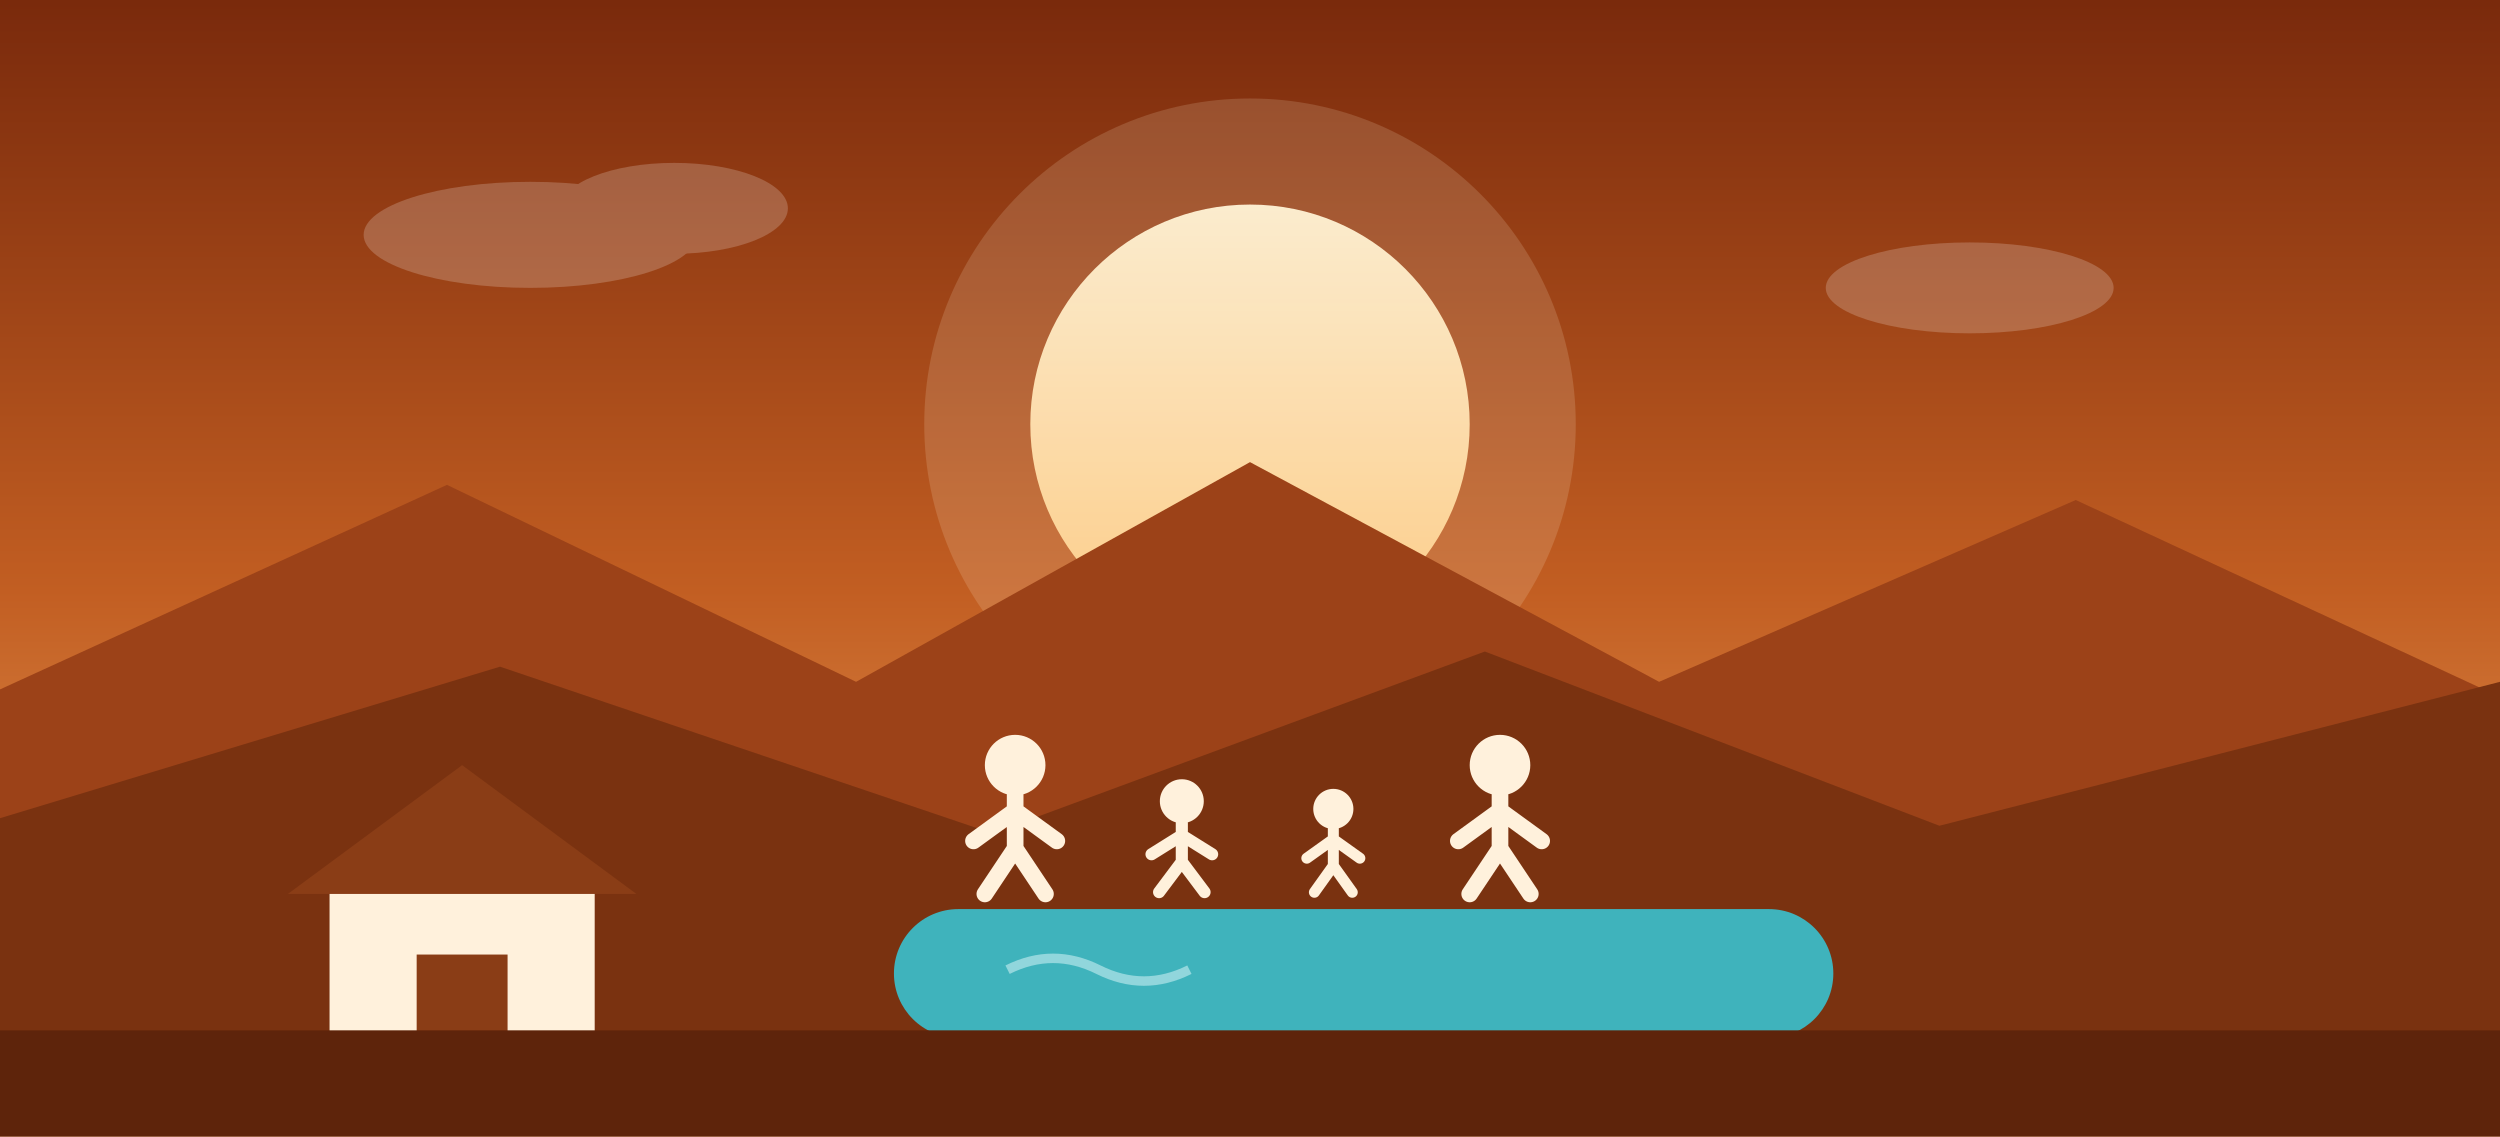
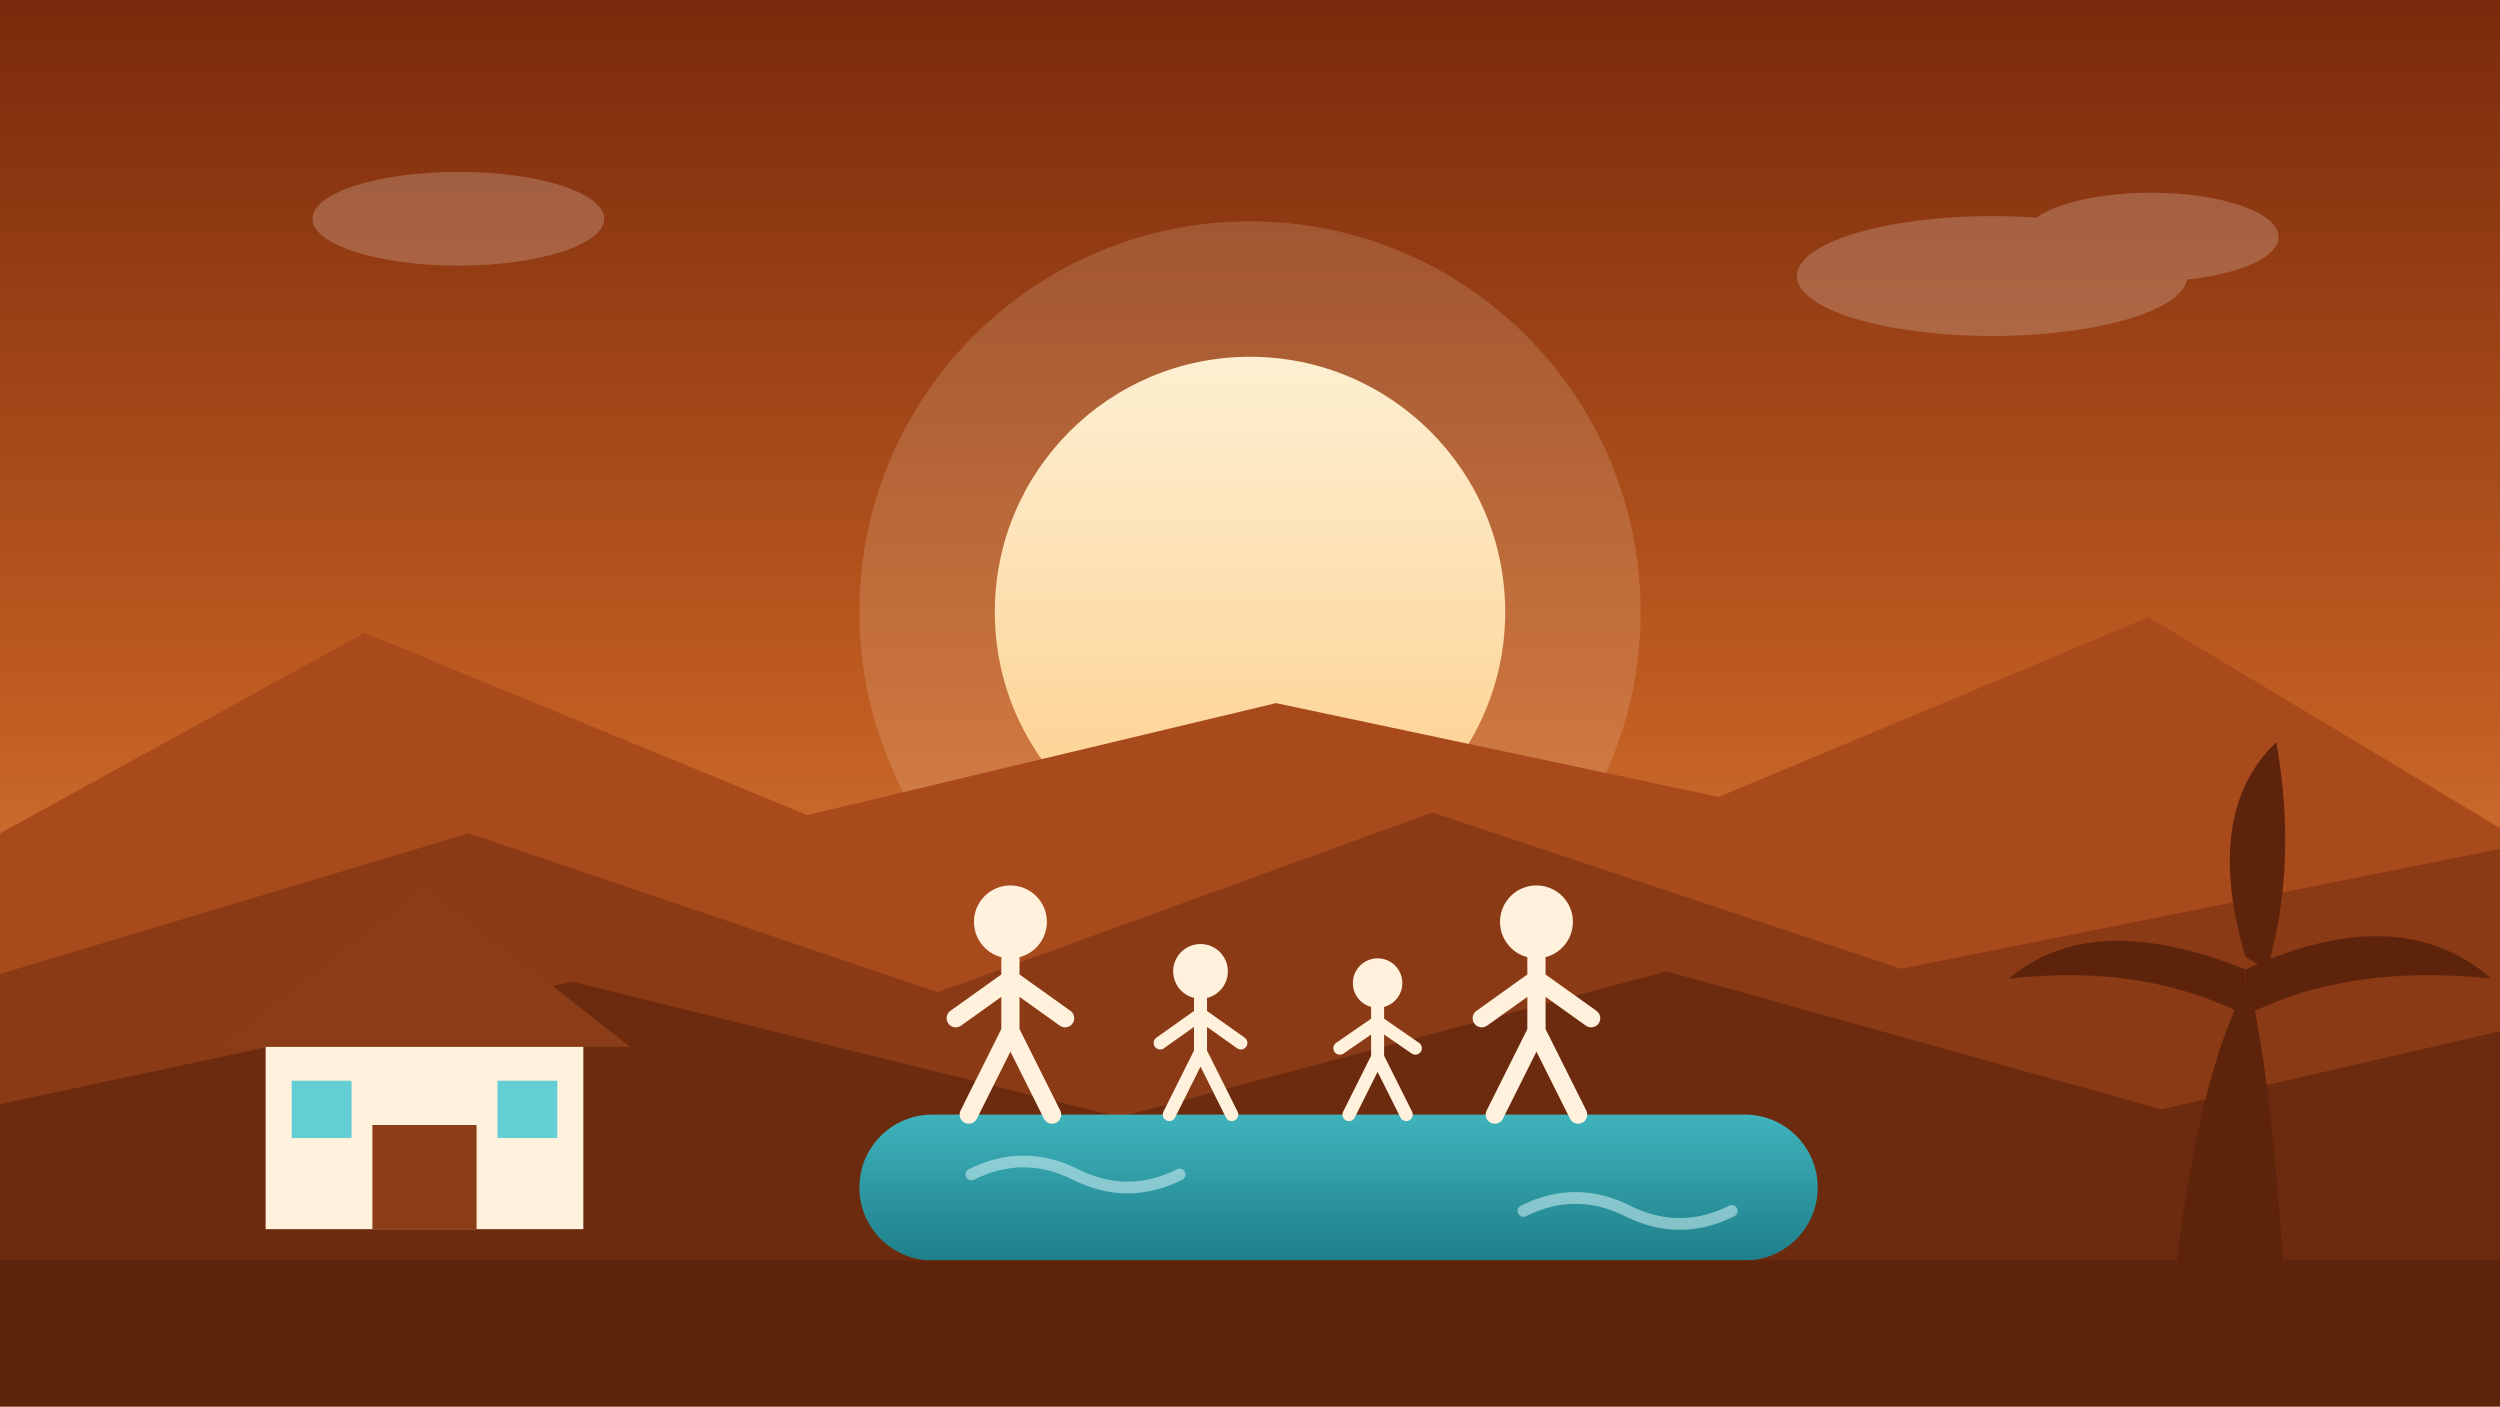
- <svg xmlns="http://www.w3.org/2000/svg" viewBox="0 0 660 300" width="660" height="300" role="img" aria-label="Shalom Family Camp poster">
+ <svg xmlns="http://www.w3.org/2000/svg" viewBox="0 0 1920 1080" width="1920" height="1080" preserveAspectRatio="xMidYMid slice" role="img" aria-label="Shalom Family Camp poster">
  <defs>
    <linearGradient id="skyf" x1="0" y1="0" x2="0" y2="1">
      <stop offset="0%" stop-color="#7A2A0C" />
      <stop offset="52%" stop-color="#C25E22" />
      <stop offset="100%" stop-color="#F2AE68" />
    </linearGradient>
    <linearGradient id="sunf" x1="0" y1="0" x2="0" y2="1">
      <stop offset="0%" stop-color="#FFF3D6" />
      <stop offset="100%" stop-color="#FFD08A" />
    </linearGradient>
-     <clipPath id="clipf">
-       <rect width="660" height="300" rx="0" />
-     </clipPath>
+     <linearGradient id="watf" x1="0" y1="0" x2="0" y2="1">
+       <stop offset="0%" stop-color="#3FB3BC" />
+       <stop offset="100%" stop-color="#1E7F8A" />
+     </linearGradient>
  </defs>
-   <g clip-path="url(#clipf)">
-     <rect width="660" height="300" fill="url(#skyf)" />
-     <circle cx="330" cy="112" r="86" fill="#FFF3D6" opacity=".16" />
-     <circle cx="330" cy="112" r="58" fill="url(#sunf)" opacity=".95" />
-     <g fill="#FFFFFF" opacity=".2">
-       <ellipse cx="140" cy="62" rx="44" ry="14" />
-       <ellipse cx="178" cy="55" rx="30" ry="12" />
-       <ellipse cx="520" cy="76" rx="38" ry="12" />
-     </g>
-     <path d="M0 182 L118 128 L226 180 L330 122 L438 180 L548 132 L660 184 L660 300 L0 300 Z" fill="#9C4218" />
-     <path d="M0 216 L132 176 L262 220 L392 172 L512 218 L660 180 L660 300 L0 300 Z" fill="#7A3210" />
-     <g transform="translate(268,202.0)">
-       <circle cx="0" cy="0" r="8.0" fill="#FFF1DC" />
-       <path d="M0 8.0 L0 22 M0 12 L-11 20 M0 12 L11 20 M0 22 L-8 34 M0 22 L8 34" stroke="#FFF1DC" stroke-width="4.4" stroke-linecap="round" fill="none" />
-     </g>
-     <g transform="translate(312,211.52)">
-       <circle cx="0" cy="0" r="5.8" fill="#FFF1DC" />
-       <path d="M0 5.8 L0 16 M0 9 L-8 14 M0 9 L8 14 M0 16 L-6 24 M0 16 L6 24" stroke="#FFF1DC" stroke-width="3.2" stroke-linecap="round" fill="none" />
-     </g>
-     <g transform="translate(352,213.56)">
-       <circle cx="0" cy="0" r="5.3" fill="#FFF1DC" />
-       <path d="M0 5.3 L0 15 M0 8 L-7 13 M0 8 L7 13 M0 15 L-5 22 M0 15 L5 22" stroke="#FFF1DC" stroke-width="2.9" stroke-linecap="round" fill="none" />
-     </g>
-     <g transform="translate(396,202.0)">
-       <circle cx="0" cy="0" r="8.0" fill="#FFF1DC" />
-       <path d="M0 8.0 L0 22 M0 12 L-11 20 M0 12 L11 20 M0 22 L-8 34 M0 22 L8 34" stroke="#FFF1DC" stroke-width="4.4" stroke-linecap="round" fill="none" />
-     </g>
-     <g transform="translate(122,214)">
-       <path d="M-46 22 L0 -12 L46 22 Z" fill="#8A3D16" />
-       <rect x="-35" y="22" width="70" height="38" fill="#FFF1DC" />
-       <rect x="-12" y="38" width="24" height="22" fill="#8A3D16" />
-     </g>
-     <rect x="236" y="240" width="248" height="34" rx="17" fill="#3FB3BC" />
-     <g stroke="#E4FAFB" stroke-width="2.5" opacity=".5" fill="none">
-       <path d="M266 256 q12 -6 24 0 t24 0" />
-     </g>
-     <rect y="272" width="660" height="28" fill="#5E240B" />
+   <rect width="1920" height="1080" fill="url(#skyf)" />
+   <g fill="#FFFFFF" opacity=".2">
+     <ellipse cx="1530" cy="212" rx="150" ry="46" />
+     <ellipse cx="1652" cy="182" rx="98" ry="34" />
+     <ellipse cx="352" cy="168" rx="112" ry="36" />
  </g>
+   <circle cx="960" cy="470" r="300" fill="#FFF3D6" opacity=".16" />
+   <circle cx="960" cy="470" r="196" fill="url(#sunf)" opacity=".97" />
+   <path d="M0 640 L280 486 L620 626 L980 540 L1320 612 L1650 474 L1920 636 L1920 1080 L0 1080 Z" fill="#A94A1C" />
+   <path d="M0 748 L360 640 L720 762 L1100 624 L1460 744 L1920 652 L1920 1080 L0 1080 Z" fill="#8A3A14" />
+   <path d="M0 848 L440 754 L860 858 L1280 746 L1660 852 L1920 792 L1920 1080 L0 1080 Z" fill="#6C2B0F" />
+   <g transform="translate(326,726)">
+     <path d="M-158 78 L0 -46 L158 78 Z" fill="#8A3D16" />
+     <rect x="-122" y="78" width="244" height="140" fill="#FFF1DC" />
+     <rect x="-40" y="138" width="80" height="80" fill="#8A3D16" />
+     <rect x="-102" y="104" width="46" height="44" fill="#63CFD4" />
+     <rect x="56" y="104" width="46" height="44" fill="#63CFD4" />
+   </g>
+   <g transform="translate(1668,846) scale(1.18)">
+     <path d="M0 130 q16 -148 50 -208 q16 68 24 208 Z" fill="#5E240B" />
+     <path d="M48 -86 q-100 -40 -154 6 q88 -10 154 24 Z" fill="#5E240B" />
+     <path d="M48 -86 q100 -46 160 6 q-94 -10 -160 24 Z" fill="#5E240B" />
+     <path d="M48 -94 q-28 -94 20 -140 q14 80 -6 148 Z" fill="#5E240B" />
+   </g>
+   <rect x="660" y="856" width="736" height="112" rx="56" fill="url(#watf)" />
+   <g stroke="#E4FAFB" stroke-width="9" opacity=".5" fill="none" stroke-linecap="round">
+     <path d="M746 902 q40 -20 80 0 t80 0" />
+     <path d="M1170 930 q40 -20 80 0 t80 0" />
+   </g>
+   <g transform="translate(776,708)">
+     <circle cx="0" cy="0" r="28" fill="#FFF1DC" />
+     <path d="M0 28 L0 84 M0 44 L-42 74 M0 44 L42 74 M0 84 L-32 148 M0 84 L32 148" stroke="#FFF1DC" stroke-width="14" stroke-linecap="round" fill="none" />
+   </g>
+   <g transform="translate(922,746)">
+     <circle cx="0" cy="0" r="21" fill="#FFF1DC" />
+     <path d="M0 21 L0 62 M0 33 L-31 55 M0 33 L31 55 M0 62 L-24 110 M0 62 L24 110" stroke="#FFF1DC" stroke-width="10" stroke-linecap="round" fill="none" />
+   </g>
+   <g transform="translate(1058,755)">
+     <circle cx="0" cy="0" r="19" fill="#FFF1DC" />
+     <path d="M0 19 L0 57 M0 30 L-29 50 M0 30 L29 50 M0 57 L-22 101 M0 57 L22 101" stroke="#FFF1DC" stroke-width="10" stroke-linecap="round" fill="none" />
+   </g>
+   <g transform="translate(1180,708)">
+     <circle cx="0" cy="0" r="28" fill="#FFF1DC" />
+     <path d="M0 28 L0 84 M0 44 L-42 74 M0 44 L42 74 M0 84 L-32 148 M0 84 L32 148" stroke="#FFF1DC" stroke-width="14" stroke-linecap="round" fill="none" />
+   </g>
+   <rect y="968" width="1920" height="112" fill="#5E240B" />
</svg>
